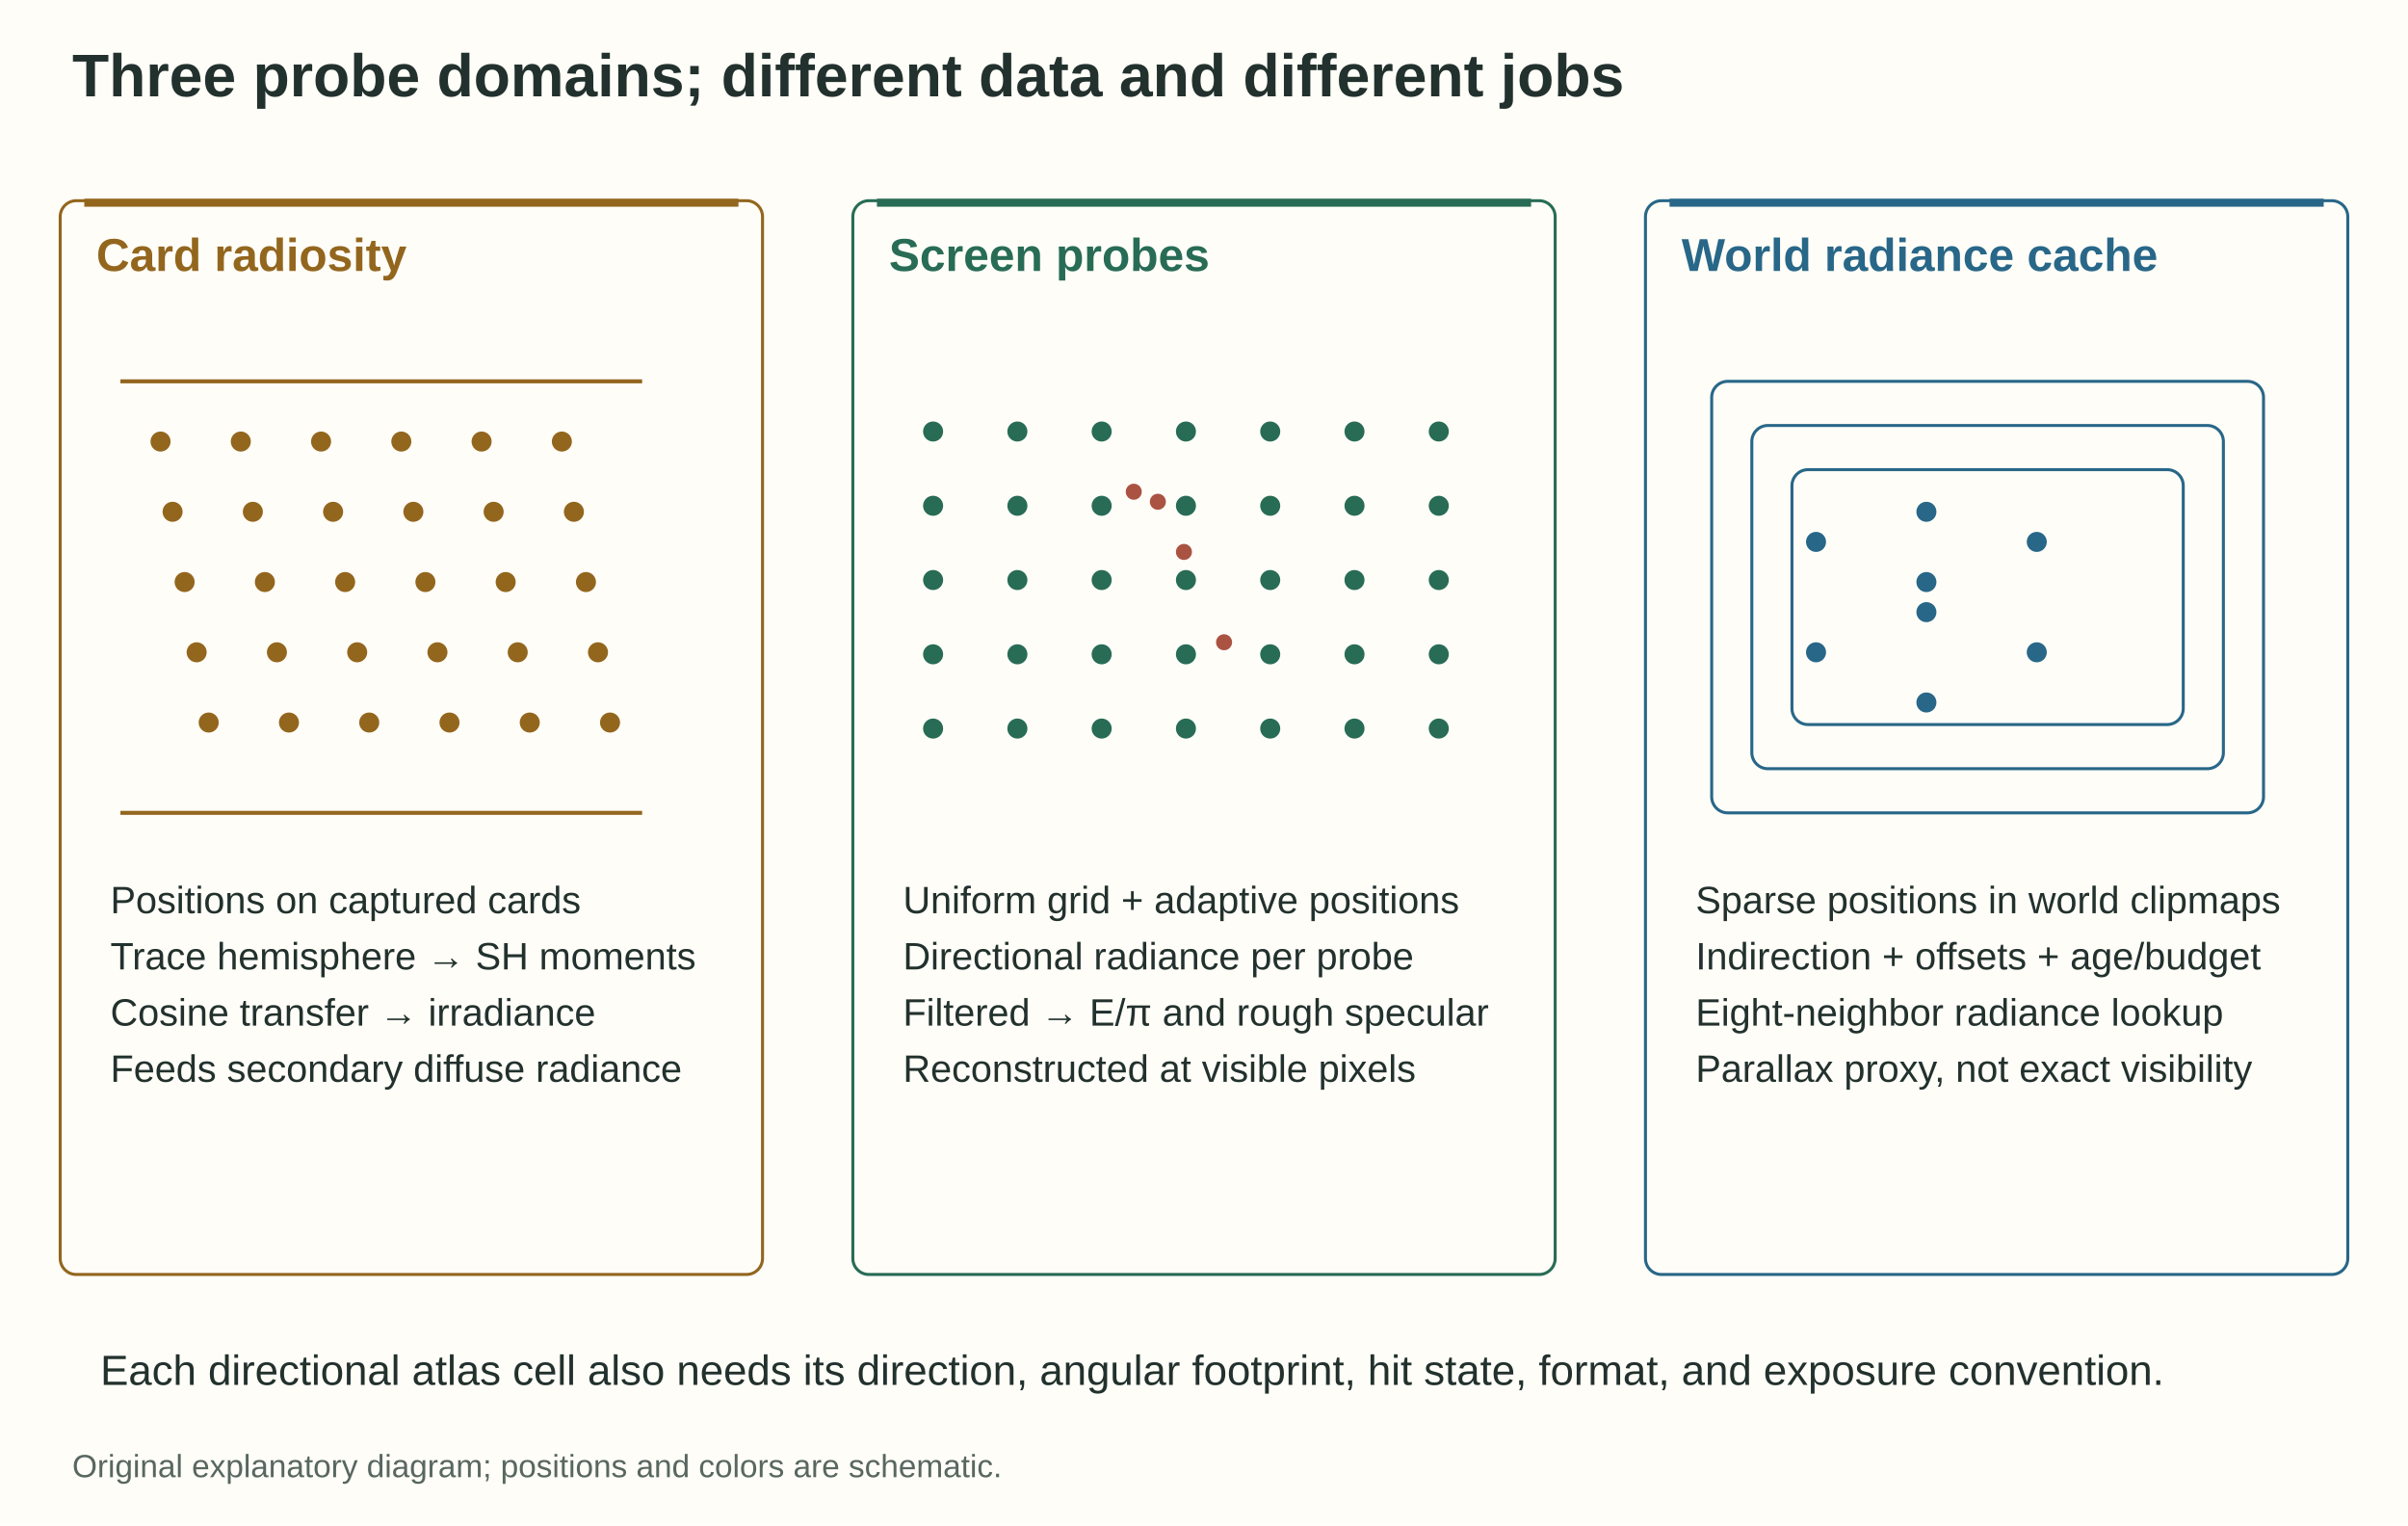
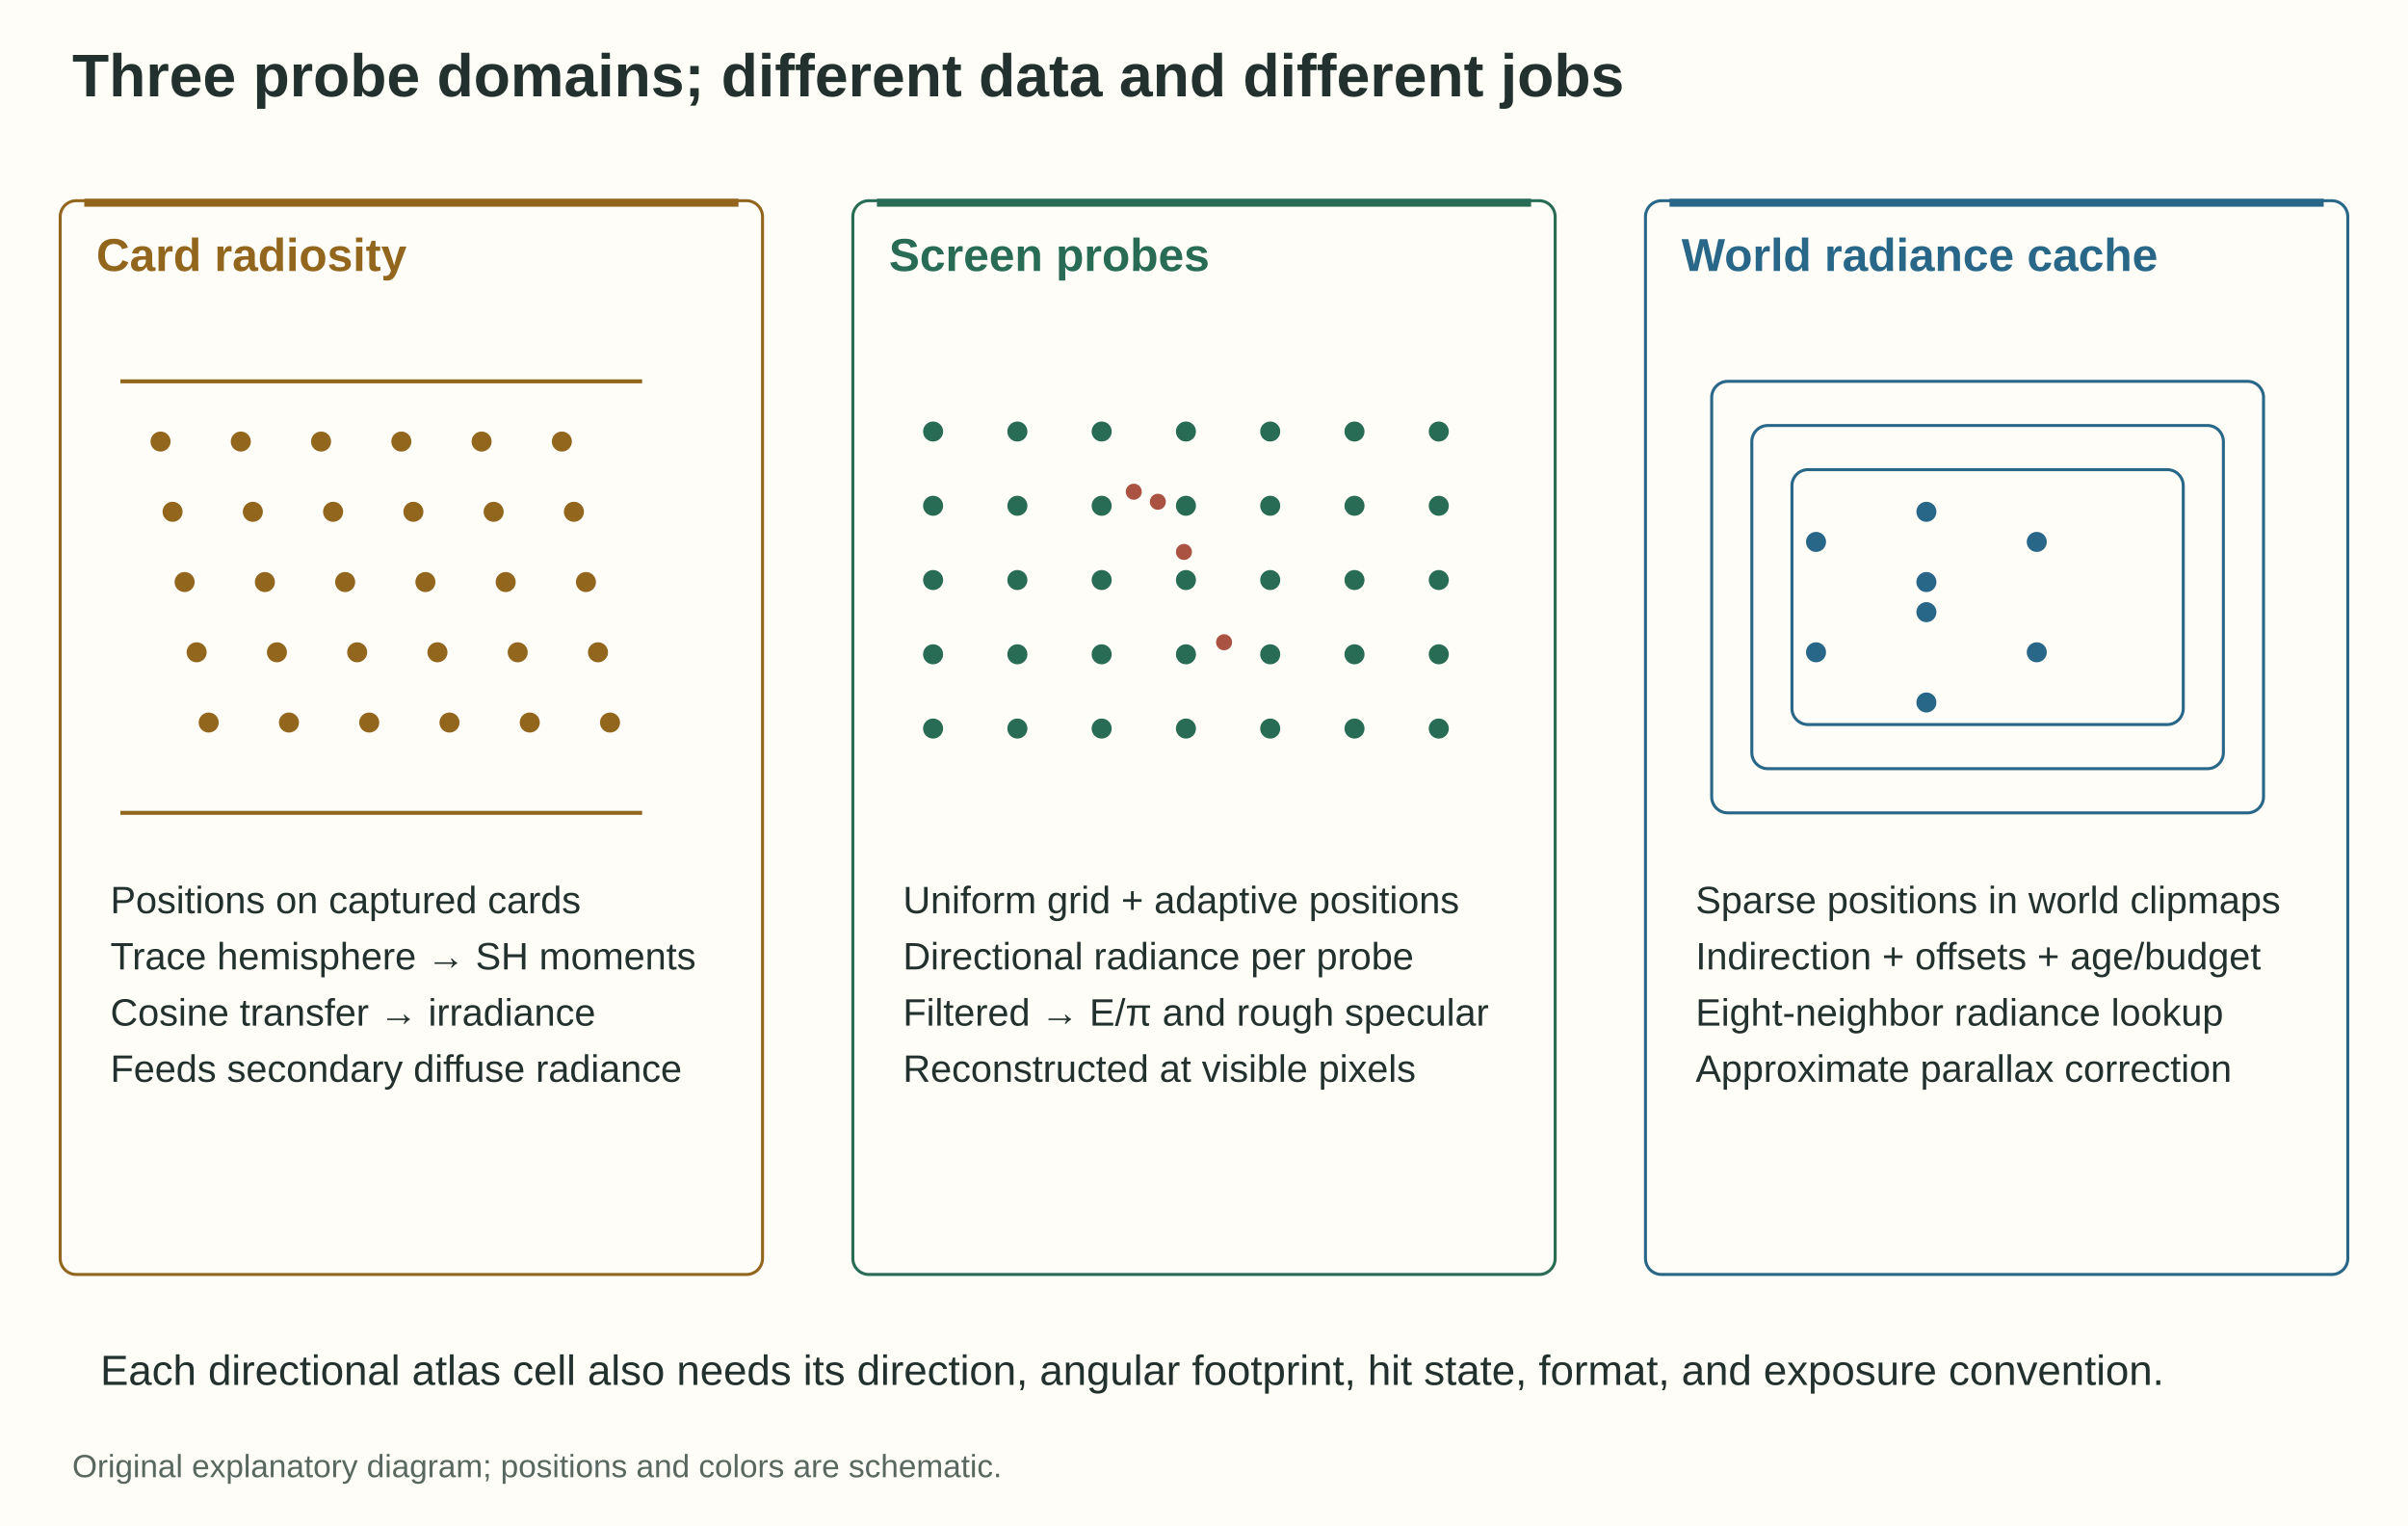
<svg xmlns="http://www.w3.org/2000/svg" viewBox="0 0 1200 760" role="img" aria-labelledby="title desc">
  <defs>
    <marker id="arrow-0" viewBox="0 0 10 10" refX="9" refY="5" markerWidth="7" markerHeight="7" orient="auto-start-reverse">
      <path d="M0 0 L10 5 L0 10 Z" fill="#286c56" />
    </marker>
    <marker id="arrow-1" viewBox="0 0 10 10" refX="9" refY="5" markerWidth="7" markerHeight="7" orient="auto-start-reverse">
      <path d="M0 0 L10 5 L0 10 Z" fill="#286788" />
    </marker>
    <marker id="arrow-2" viewBox="0 0 10 10" refX="9" refY="5" markerWidth="7" markerHeight="7" orient="auto-start-reverse">
      <path d="M0 0 L10 5 L0 10 Z" fill="#93661e" />
    </marker>
    <marker id="arrow-3" viewBox="0 0 10 10" refX="9" refY="5" markerWidth="7" markerHeight="7" orient="auto-start-reverse">
      <path d="M0 0 L10 5 L0 10 Z" fill="#aa5343" />
    </marker>
    <marker id="arrow-4" viewBox="0 0 10 10" refX="9" refY="5" markerWidth="7" markerHeight="7" orient="auto-start-reverse">
      <path d="M0 0 L10 5 L0 10 Z" fill="#586760" />
    </marker>
  </defs>
  <rect width="1200" height="760" fill="#fffdf8" />
  <g font-family="Segoe UI, Arial, sans-serif">
    <text x="36" y="48" font-size="30" fill="#22312d" font-weight="600" text-anchor="start">Three probe domains; different data and different jobs</text>
    <rect x="30" y="100" width="350" height="535" rx="8" fill="#fffdf8" stroke="#93661e" stroke-width="1.5" />
    <path d="M42 101H368" stroke="#93661e" stroke-width="4" />
    <text x="48" y="135" font-size="23" fill="#93661e" font-weight="600" text-anchor="start">Card radiosity</text>
    <rect x="425" y="100" width="350" height="535" rx="8" fill="#fffdf8" stroke="#286c56" stroke-width="1.5" />
    <path d="M437 101H763" stroke="#286c56" stroke-width="4" />
    <text x="443" y="135" font-size="23" fill="#286c56" font-weight="600" text-anchor="start">Screen probes</text>
    <rect x="820" y="100" width="350" height="535" rx="8" fill="#fffdf8" stroke="#286788" stroke-width="1.5" />
    <path d="M832 101H1158" stroke="#286788" stroke-width="4" />
    <text x="838" y="135" font-size="23" fill="#286788" font-weight="600" text-anchor="start">World radiance cache</text>
    <circle cx="80" cy="220" r="5" fill="#93661e" />
    <circle cx="120" cy="220" r="5" fill="#93661e" />
    <circle cx="160" cy="220" r="5" fill="#93661e" />
    <circle cx="200" cy="220" r="5" fill="#93661e" />
    <circle cx="240" cy="220" r="5" fill="#93661e" />
    <circle cx="280" cy="220" r="5" fill="#93661e" />
    <circle cx="86" cy="255" r="5" fill="#93661e" />
    <circle cx="126" cy="255" r="5" fill="#93661e" />
    <circle cx="166" cy="255" r="5" fill="#93661e" />
    <circle cx="206" cy="255" r="5" fill="#93661e" />
    <circle cx="246" cy="255" r="5" fill="#93661e" />
    <circle cx="286" cy="255" r="5" fill="#93661e" />
    <circle cx="92" cy="290" r="5" fill="#93661e" />
    <circle cx="132" cy="290" r="5" fill="#93661e" />
    <circle cx="172" cy="290" r="5" fill="#93661e" />
    <circle cx="212" cy="290" r="5" fill="#93661e" />
    <circle cx="252" cy="290" r="5" fill="#93661e" />
    <circle cx="292" cy="290" r="5" fill="#93661e" />
    <circle cx="98" cy="325" r="5" fill="#93661e" />
    <circle cx="138" cy="325" r="5" fill="#93661e" />
    <circle cx="178" cy="325" r="5" fill="#93661e" />
    <circle cx="218" cy="325" r="5" fill="#93661e" />
    <circle cx="258" cy="325" r="5" fill="#93661e" />
    <circle cx="298" cy="325" r="5" fill="#93661e" />
    <circle cx="104" cy="360" r="5" fill="#93661e" />
    <circle cx="144" cy="360" r="5" fill="#93661e" />
    <circle cx="184" cy="360" r="5" fill="#93661e" />
    <circle cx="224" cy="360" r="5" fill="#93661e" />
    <circle cx="264" cy="360" r="5" fill="#93661e" />
    <circle cx="304" cy="360" r="5" fill="#93661e" />
    <path d="M60 190L320 190" fill="none" stroke="#93661e" stroke-width="2" />
    <path d="M60 405L320 405" fill="none" stroke="#93661e" stroke-width="2" />
    <text x="55" y="455" font-size="19" fill="#22312d" font-weight="400" text-anchor="start">Positions on captured cards</text>
    <text x="55" y="483" font-size="19" fill="#22312d" font-weight="400" text-anchor="start">Trace hemisphere → SH moments</text>
    <text x="55" y="511" font-size="19" fill="#22312d" font-weight="400" text-anchor="start">Cosine transfer → irradiance</text>
    <text x="55" y="539" font-size="19" fill="#22312d" font-weight="400" text-anchor="start">Feeds secondary diffuse radiance</text>
    <circle cx="465" cy="215" r="5" fill="#286c56" />
    <circle cx="507" cy="215" r="5" fill="#286c56" />
    <circle cx="549" cy="215" r="5" fill="#286c56" />
    <circle cx="591" cy="215" r="5" fill="#286c56" />
    <circle cx="633" cy="215" r="5" fill="#286c56" />
    <circle cx="675" cy="215" r="5" fill="#286c56" />
    <circle cx="717" cy="215" r="5" fill="#286c56" />
    <circle cx="465" cy="252" r="5" fill="#286c56" />
    <circle cx="507" cy="252" r="5" fill="#286c56" />
    <circle cx="549" cy="252" r="5" fill="#286c56" />
    <circle cx="591" cy="252" r="5" fill="#286c56" />
    <circle cx="633" cy="252" r="5" fill="#286c56" />
    <circle cx="675" cy="252" r="5" fill="#286c56" />
    <circle cx="717" cy="252" r="5" fill="#286c56" />
    <circle cx="465" cy="289" r="5" fill="#286c56" />
    <circle cx="507" cy="289" r="5" fill="#286c56" />
    <circle cx="549" cy="289" r="5" fill="#286c56" />
    <circle cx="591" cy="289" r="5" fill="#286c56" />
    <circle cx="633" cy="289" r="5" fill="#286c56" />
    <circle cx="675" cy="289" r="5" fill="#286c56" />
    <circle cx="717" cy="289" r="5" fill="#286c56" />
    <circle cx="465" cy="326" r="5" fill="#286c56" />
    <circle cx="507" cy="326" r="5" fill="#286c56" />
    <circle cx="549" cy="326" r="5" fill="#286c56" />
    <circle cx="591" cy="326" r="5" fill="#286c56" />
    <circle cx="633" cy="326" r="5" fill="#286c56" />
    <circle cx="675" cy="326" r="5" fill="#286c56" />
    <circle cx="717" cy="326" r="5" fill="#286c56" />
    <circle cx="465" cy="363" r="5" fill="#286c56" />
    <circle cx="507" cy="363" r="5" fill="#286c56" />
    <circle cx="549" cy="363" r="5" fill="#286c56" />
    <circle cx="591" cy="363" r="5" fill="#286c56" />
    <circle cx="633" cy="363" r="5" fill="#286c56" />
    <circle cx="675" cy="363" r="5" fill="#286c56" />
    <circle cx="717" cy="363" r="5" fill="#286c56" />
    <circle cx="565" cy="245" r="4" fill="#aa5343" />
    <circle cx="577" cy="250" r="4" fill="#aa5343" />
    <circle cx="590" cy="275" r="4" fill="#aa5343" />
    <circle cx="610" cy="320" r="4" fill="#aa5343" />
    <text x="450" y="455" font-size="19" fill="#22312d" font-weight="400" text-anchor="start">Uniform grid + adaptive positions</text>
    <text x="450" y="483" font-size="19" fill="#22312d" font-weight="400" text-anchor="start">Directional radiance per probe</text>
    <text x="450" y="511" font-size="19" fill="#22312d" font-weight="400" text-anchor="start">Filtered → E/π and rough specular</text>
    <text x="450" y="539" font-size="19" fill="#22312d" font-weight="400" text-anchor="start">Reconstructed at visible pixels</text>
    <rect x="853" y="190" width="275" height="215" rx="8" fill="#fffdf8" stroke="#286788" stroke-width="1.5" />
    <rect x="873" y="212" width="235" height="171" rx="8" fill="#fffdf8" stroke="#286788" stroke-width="1.5" />
    <rect x="893" y="234" width="195" height="127" rx="8" fill="#fffdf8" stroke="#286788" stroke-width="1.5" />
    <circle cx="905" cy="270" r="5" fill="#286788" />
    <circle cx="960" cy="255" r="5" fill="#286788" />
    <circle cx="1015" cy="270" r="5" fill="#286788" />
    <circle cx="960" cy="305" r="5" fill="#286788" />
    <circle cx="905" cy="325" r="5" fill="#286788" />
    <circle cx="1015" cy="325" r="5" fill="#286788" />
    <circle cx="960" cy="350" r="5" fill="#286788" />
    <circle cx="960" cy="290" r="5" fill="#286788" />
    <text x="845" y="455" font-size="19" fill="#22312d" font-weight="400" text-anchor="start">Sparse positions in world clipmaps</text>
    <text x="845" y="483" font-size="19" fill="#22312d" font-weight="400" text-anchor="start">Indirection + offsets + age/budget</text>
    <text x="845" y="511" font-size="19" fill="#22312d" font-weight="400" text-anchor="start">Eight-neighbor radiance lookup</text>
-     <text x="845" y="539" font-size="19" fill="#22312d" font-weight="400" text-anchor="start">Parallax proxy, not exact visibility</text>
+     <text x="845" y="539" font-size="19" fill="#22312d" font-weight="400" text-anchor="start">Approximate parallax correction</text>
    <text x="50" y="690" font-size="21" fill="#22312d" font-weight="400" text-anchor="start">Each directional atlas cell also needs its direction, angular footprint, hit state, format, and exposure convention.</text>
    <text x="36" y="736" font-size="16" fill="#586760" font-weight="400" text-anchor="start">Original explanatory diagram; positions and colors are schematic.</text>
  </g>
</svg>
